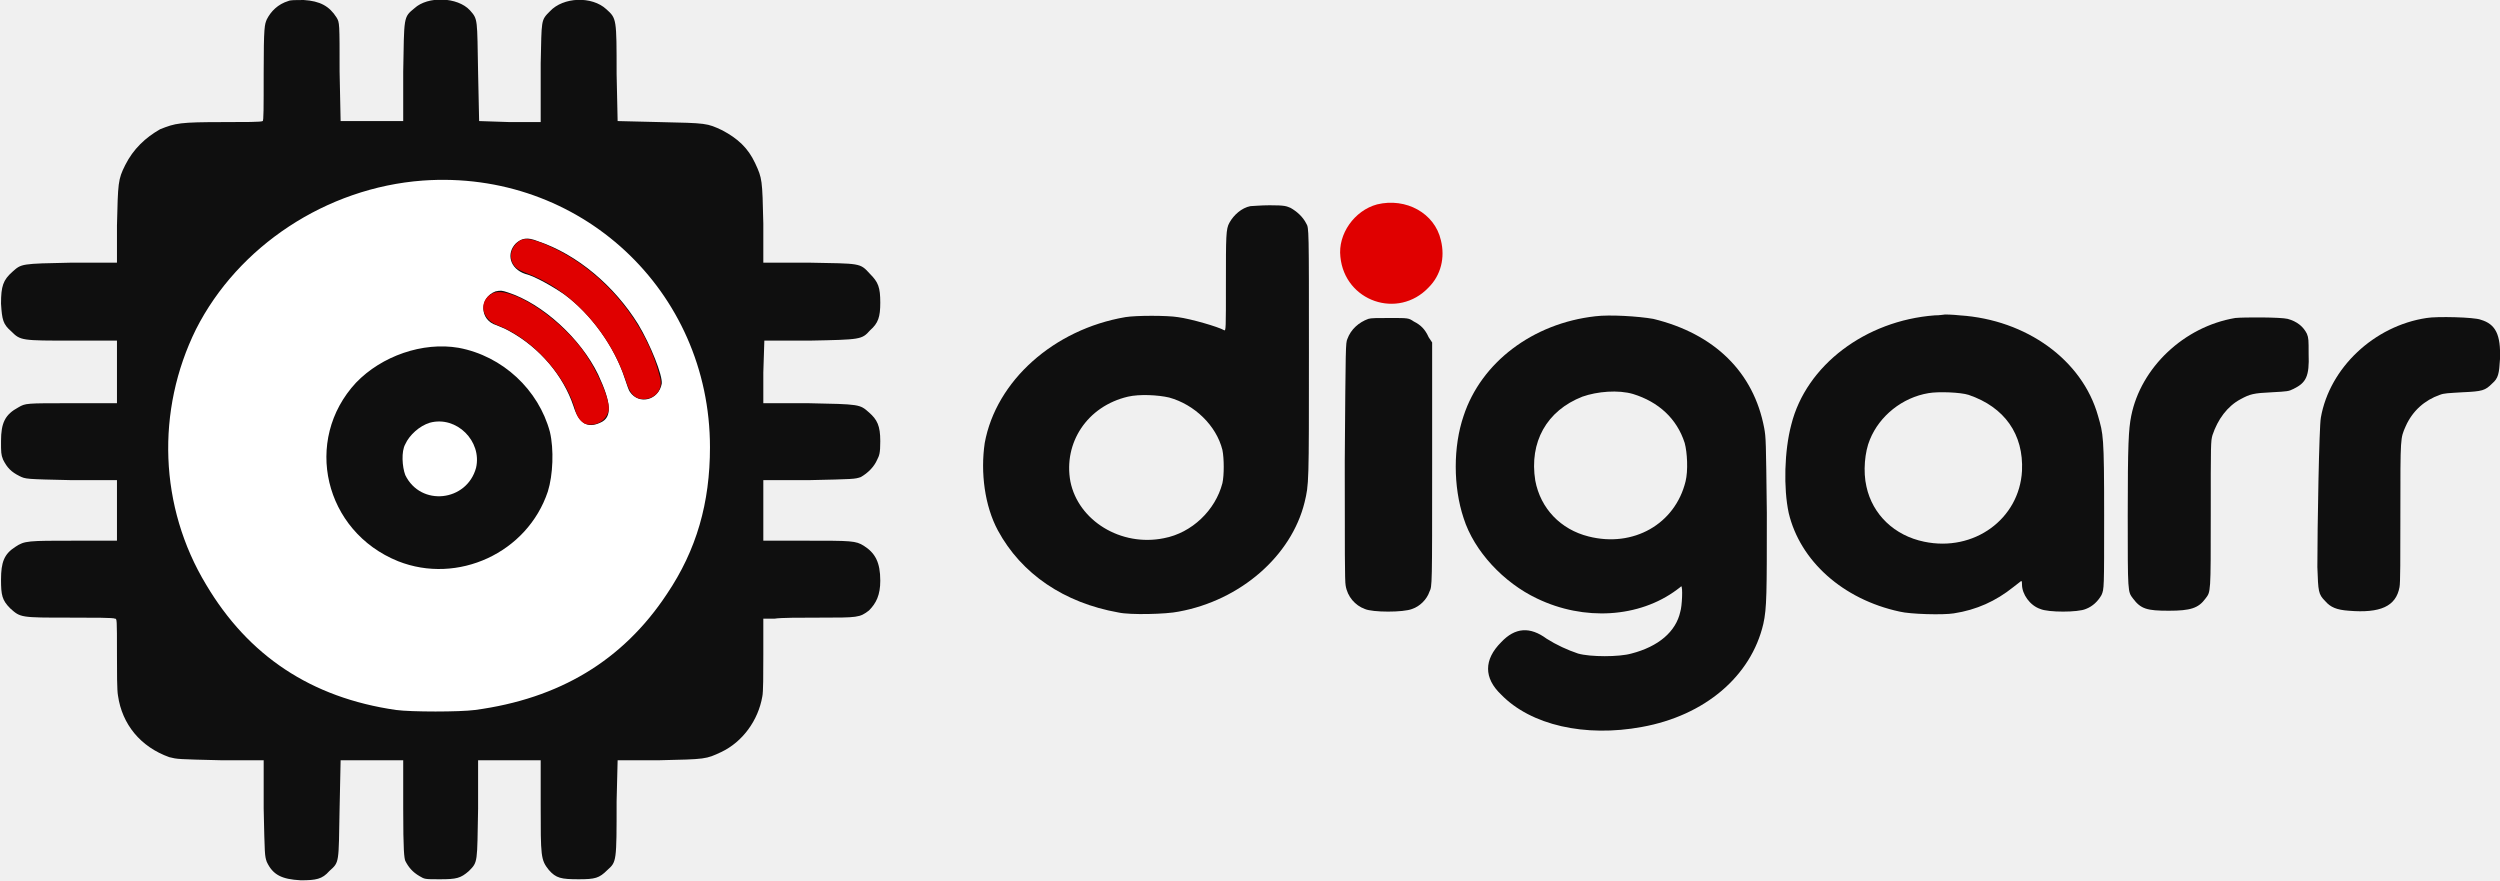
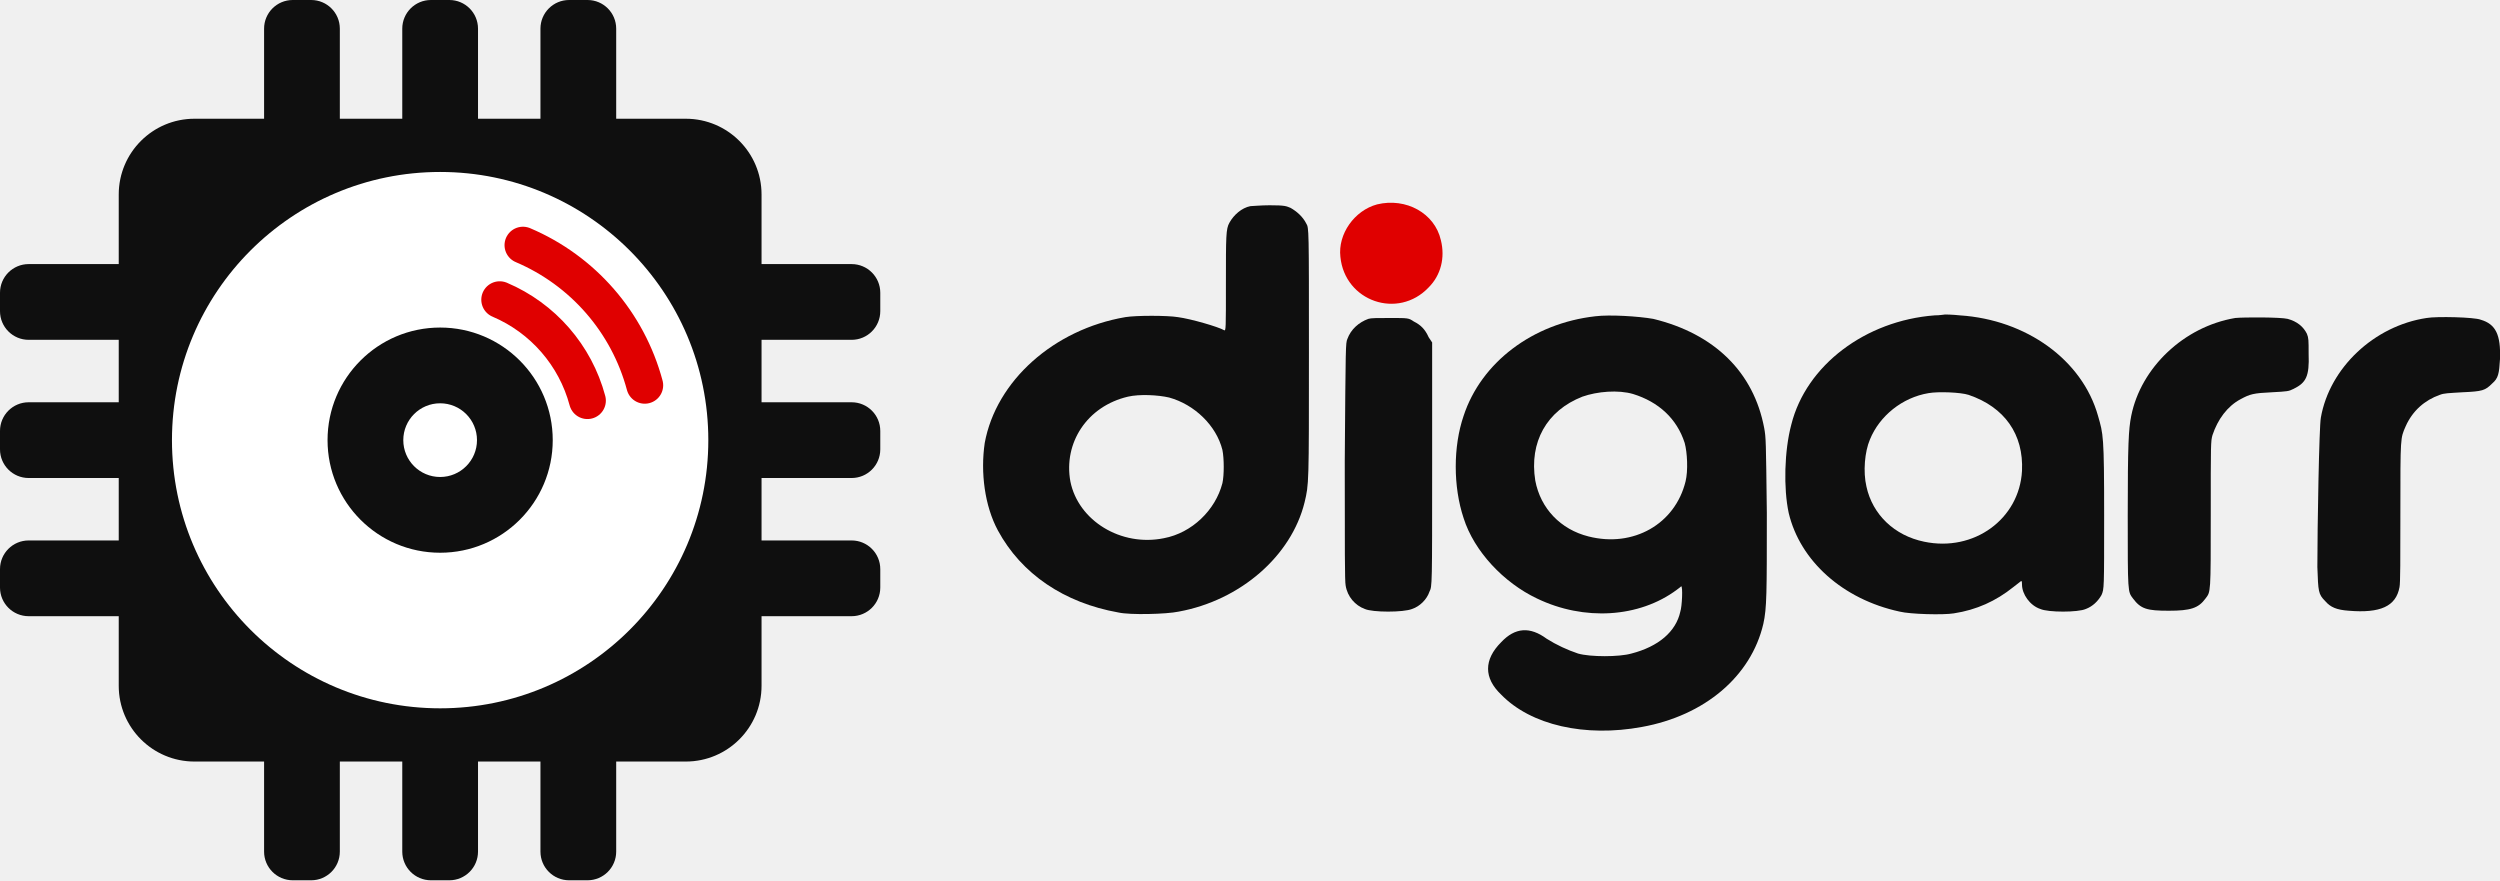
<svg xmlns="http://www.w3.org/2000/svg" viewBox="0 0 1704 600" role="img" aria-label="digarr">
-   <svg width="600" height="600" viewBox="198 196 858 858">
-     <g transform="translate(0,1254) scale(1,-1)" fill="#0f0f0f" stroke="none">
-       <path d="M479 1057 c-10 -3 -17 -10 -21 -18 -2 -5 -3 -6 -3 -52 0 -35 0 -47 -1 -47 -1 -1 -18 -1 -38 -1 -43 0 -47 -1 -62 -7 -14 -8 -26 -19 -34 -35 -7 -14 -7 -17 -8 -59 l0 -36 -44 0 c-50 -1 -49 -1 -58 -9 -9 -8 -11 -14 -11 -31 1 -16 2 -20 10 -27 9 -9 10 -9 60 -9 l43 0 0 -30 0 -31 -45 0 c-44 0 -44 0 -51 -4 -13 -7 -17 -15 -17 -33 0 -11 0 -13 2 -18 4 -8 8 -12 16 -16 6 -3 6 -3 51 -4 l44 0 0 -30 0 -29 -41 0 c-46 0 -49 0 -58 -6 -11 -7 -14 -15 -14 -32 0 -15 1 -20 9 -28 10 -9 10 -9 58 -9 23 0 43 0 44 -1 2 0 2 0 2 -34 0 -18 0 -36 1 -41 4 -28 22 -50 50 -60 8 -2 8 -2 50 -3 l42 0 0 -47 c1 -46 1 -46 3 -52 6 -13 15 -17 33 -18 15 0 21 1 28 9 10 9 9 7 10 61 l1 47 30 0 31 0 0 -47 c0 -42 1 -48 2 -51 3 -6 7 -11 14 -15 5 -3 5 -3 20 -3 16 0 20 1 28 8 9 9 8 8 9 61 l0 47 31 0 30 0 0 -43 c0 -51 0 -54 8 -64 7 -8 12 -9 29 -9 16 0 20 1 28 9 9 8 9 8 9 67 l1 40 41 0 c45 1 45 1 60 8 21 10 36 31 40 54 1 4 1 22 1 41 l0 35 11 0 c6 1 25 1 44 1 37 0 39 0 48 7 7 7 11 15 11 29 0 18 -5 27 -16 34 -8 5 -12 5 -57 5 l-41 0 0 29 0 30 44 0 c45 1 45 1 51 3 7 4 13 10 16 17 2 4 3 6 3 18 0 15 -3 21 -11 28 -9 8 -9 8 -59 9 l-44 0 0 30 1 31 44 0 c50 1 51 1 59 10 8 7 10 13 10 27 0 15 -2 20 -10 28 -10 11 -9 10 -60 11 l-44 0 0 38 c-1 43 -1 44 -8 59 -7 15 -17 24 -32 32 -15 7 -15 7 -61 8 l-41 1 -1 46 c0 54 0 54 -10 63 -14 13 -42 12 -55 -2 -9 -9 -8 -8 -9 -51 0 -21 0 -43 0 -48 l0 -9 -30 0 -30 1 -1 47 c-1 53 0 52 -8 61 -12 13 -41 14 -54 2 -11 -9 -10 -8 -11 -62 l0 -48 -31 0 -30 0 -1 48 c0 48 0 48 -3 53 -7 11 -16 16 -32 17 -8 0 -13 0 -15 -1z" />
-     </g>
-     <g transform="translate(0,1254) scale(1,-1)" fill="#ffffff" stroke="none">
-       <path d="M610 882 c-94 -7 -180 -64 -221 -145 -39 -79 -36 -173 10 -249 41 -69 102 -110 185 -122 15 -2 62 -2 77 0 82 11 144 48 187 113 29 43 42 89 42 143 0 153 -127 271 -280 260z m112 -59 c39 -13 75 -44 98 -81 12 -20 24 -50 23 -58 -3 -16 -22 -21 -31 -8 -1 1 -3 7 -5 13 -10 31 -33 63 -59 82 -10 7 -29 18 -38 20 -15 5 -19 20 -9 30 6 5 11 6 21 2z m-29 -50 c34 -11 71 -45 88 -80 13 -28 14 -42 2 -47 -13 -6 -21 0 -26 16 -10 30 -33 57 -62 73 -5 3 -11 5 -13 6 -17 5 -17 27 -1 33 5 1 6 1 12 -1z m-48 -54 c43 -8 78 -41 89 -82 4 -17 3 -42 -2 -58 -20 -60 -88 -91 -146 -68 -72 29 -93 118 -41 174 25 26 65 40 100 34z" />
-       <path d="M617 646 c-10 -3 -20 -12 -24 -21 -4 -7 -3 -22 0 -30 15 -31 60 -26 69 7 6 26 -19 51 -45 44z" />
-     </g>
-     <g transform="translate(0,1254) scale(1,-1)" fill="#e00000" stroke="none">
-       <path d="M704 823 c-8 -6 -10 -15 -6 -22 3 -5 5 -6 20 -12 40 -17 75 -57 90 -102 4 -13 9 -18 17 -18 12 0 20 10 16 22 -13 52 -53 101 -103 125 -19 9 -28 11 -34 7z" />
-       <path d="M678 772 c-14 -7 -11 -25 5 -31 34 -13 65 -48 75 -80 2 -9 5 -13 10 -16 10 -3 20 2 23 12 3 9 -11 41 -26 61 -25 33 -71 62 -87 54z" />
+   <svg width="600" height="600" viewBox="0 0 860 860">
+     <g transform="translate(0 0)">
+       <path fill="#0f0f0f" d="M286.0 0H304.0A28 28 0 0 1 332.0 28V118A28 28 0 0 1 304.0 146H286.0A28 28 0 0 1 258.0 118V28A28 28 0 0 1 286.0 0ZM286.0 714H304.0A28 28 0 0 1 332.0 742V832A28 28 0 0 1 304.0 860H286.0A28 28 0 0 1 258.0 832V742A28 28 0 0 1 286.0 714ZM28 258.0H118A28 28 0 0 1 146 286.0V304.0A28 28 0 0 1 118 332.0H28A28 28 0 0 1 0 304.0V286.0A28 28 0 0 1 28 258.0ZM742 258.0H832A28 28 0 0 1 860 286.0V304.0A28 28 0 0 1 832 332.0H742A28 28 0 0 1 714 304.0V286.0A28 28 0 0 1 742 258.0ZM421.0 0H439.0A28 28 0 0 1 467.0 28V118A28 28 0 0 1 439.0 146H421.0A28 28 0 0 1 393.0 118V28A28 28 0 0 1 421.0 0ZM421.0 714H439.0A28 28 0 0 1 467.0 742V832A28 28 0 0 1 439.0 860H421.0A28 28 0 0 1 393.0 832V742A28 28 0 0 1 421.0 714ZM28 393.0H118A28 28 0 0 1 146 421.0V439.0A28 28 0 0 1 118 467.0H28A28 28 0 0 1 0 439.0V421.0A28 28 0 0 1 28 393.0ZM742 393.0H832A28 28 0 0 1 860 421.0V439.0A28 28 0 0 1 832 467.0H742A28 28 0 0 1 714 439.0V421.0A28 28 0 0 1 742 393.0ZM556.0 0H574.0A28 28 0 0 1 602.0 28V118A28 28 0 0 1 574.0 146H556.0A28 28 0 0 1 528.0 118V28A28 28 0 0 1 556.0 0ZM556.0 714H574.0A28 28 0 0 1 602.0 742V832A28 28 0 0 1 574.0 860H556.0A28 28 0 0 1 528.0 832V742A28 28 0 0 1 556.0 714ZM28 528.0H118A28 28 0 0 1 146 556.0V574.0A28 28 0 0 1 118 602.0H28A28 28 0 0 1 0 574.0V556.0A28 28 0 0 1 28 528.0ZM742 528.0H832A28 28 0 0 1 860 556.0V574.0A28 28 0 0 1 832 602.0H742A28 28 0 0 1 714 574.0V556.0A28 28 0 0 1 742 528.0Z" />
+       <path fill="#0f0f0f" fill-rule="evenodd" d="M190 116H670A74 74 0 0 1 744 190V670A74 74 0 0 1 670 744H190A74 74 0 0 1 116 670V190A74 74 0 0 1 190 116Z" />
+       <path fill="#ffffff" fill-rule="evenodd" d="M168 430a262 262 0 1 0 524 0a262 262 0 1 0 -524 0ZM320 430a110 110 0 1 0 220 0a110 110 0 1 0 -220 0ZM394 430a36 36 0 1 0 72 0a36 36 0 1 0 -72 0Z" />
+       <path fill="none" stroke="#e00000" stroke-width="36" stroke-linecap="round" d="M488.2 292.8A149 149 0 0 1 573.9 391.4M510.9 239.5A207 207 0 0 1 629.9 376.4" />
    </g>
  </svg>
  <svg x="670" y="138" width="1034" height="360" viewBox="219 63 1736 604">
    <g transform="translate(0,724) scale(1,-1)" fill="#0f0f0f" stroke="none">
      <path d="M525 657 c-10 -2 -19 -10 -24 -19 -4 -7 -4 -15 -4 -70 0 -51 0 -54 -2 -53 -7 4 -38 13 -53 15 -12 2 -48 2 -60 0 -82 -14 -148 -73 -161 -144 -5 -34 0 -72 15 -100 27 -50 76 -83 138 -94 13 -3 55 -2 69 1 71 13 129 64 144 125 5 21 5 20 5 172 0 142 0 142 -3 147 -4 8 -11 14 -18 18 -5 2 -6 3 -24 3 -10 0 -20 -1 -22 -1z m-93 -219 c29 -8 54 -32 61 -60 2 -10 2 -29 0 -38 -8 -31 -35 -57 -67 -63 -49 -10 -98 20 -107 65 -8 44 19 86 66 97 13 3 34 2 47 -1z" />
      <path d="M1308 532 c-79 -6 -147 -57 -164 -125 -8 -30 -9 -73 -3 -101 13 -55 62 -99 127 -113 12 -3 50 -4 62 -2 26 4 48 14 68 30 5 4 9 7 9 7 1 0 1 -2 1 -4 0 -11 9 -24 21 -28 9 -4 43 -4 52 0 8 3 14 9 18 16 3 7 3 7 3 91 0 92 -1 93 -7 114 -18 64 -82 110 -158 115 -9 1 -17 1 -17 1 -1 0 -6 -1 -12 -1z m39 -91 c41 -14 63 -45 61 -87 -3 -55 -55 -93 -112 -81 -34 7 -59 31 -66 63 -4 17 -2 40 4 54 11 27 37 48 67 53 11 2 37 1 46 -2z" />
      <path d="M920 531 c-72 -8 -131 -53 -151 -114 -12 -35 -12 -81 0 -117 12 -38 46 -74 84 -92 54 -26 117 -22 160 10 3 2 5 4 5 4 2 0 1 -23 -1 -29 -5 -23 -25 -40 -56 -48 -14 -4 -47 -4 -61 0 -12 4 -25 10 -36 17 -19 14 -36 13 -52 -4 -20 -20 -20 -41 0 -60 34 -35 96 -49 161 -37 72 13 125 58 139 118 4 18 4 35 4 127 -1 83 -1 86 -3 97 -12 64 -57 108 -127 125 -17 3 -50 5 -66 3z m43 -89 c29 -9 50 -28 59 -56 3 -11 4 -32 1 -44 -12 -49 -60 -76 -111 -63 -32 8 -55 32 -61 64 -7 44 13 80 54 96 17 6 41 8 58 3z" />
      <path d="M1652 529 c-59 -10 -108 -57 -119 -112 -3 -15 -4 -32 -4 -114 0 -89 0 -87 6 -95 9 -12 16 -14 41 -14 25 0 34 3 42 14 6 8 6 5 6 96 0 82 0 84 2 91 6 18 17 33 32 41 11 6 15 7 36 8 18 1 19 1 25 4 14 7 18 14 17 40 0 16 0 18 -2 23 -4 8 -11 14 -22 17 -8 2 -50 2 -60 1z" />
      <path d="M1871 529 c-60 -9 -111 -57 -121 -114 -2 -10 -4 -126 -4 -171 1 -28 1 -31 9 -39 6 -7 13 -10 27 -11 36 -3 54 5 58 27 1 4 1 33 1 85 0 88 0 85 6 99 8 18 22 30 39 36 5 2 10 2 26 3 23 1 26 2 34 10 7 6 8 11 9 28 1 28 -5 40 -22 45 -7 3 -51 4 -62 2z" />
      <path d="M660 528 c-11 -4 -20 -12 -24 -23 -2 -5 -2 -5 -3 -141 0 -99 0 -137 1 -141 2 -13 11 -23 22 -27 9 -4 44 -4 54 0 9 3 17 11 20 20 3 6 3 6 3 145 l0 140 -4 6 c-4 9 -9 14 -17 18 -6 4 -6 4 -27 4 -15 0 -22 0 -25 -1z" />
    </g>
    <g transform="translate(0,724) scale(1,-1)" fill="#e00000" stroke="none">
      <path d="M670 659 c-26 -7 -45 -34 -42 -60 5 -51 66 -72 101 -35 14 14 19 34 14 54 -7 31 -40 49 -73 41z" />
    </g>
  </svg>
</svg>
